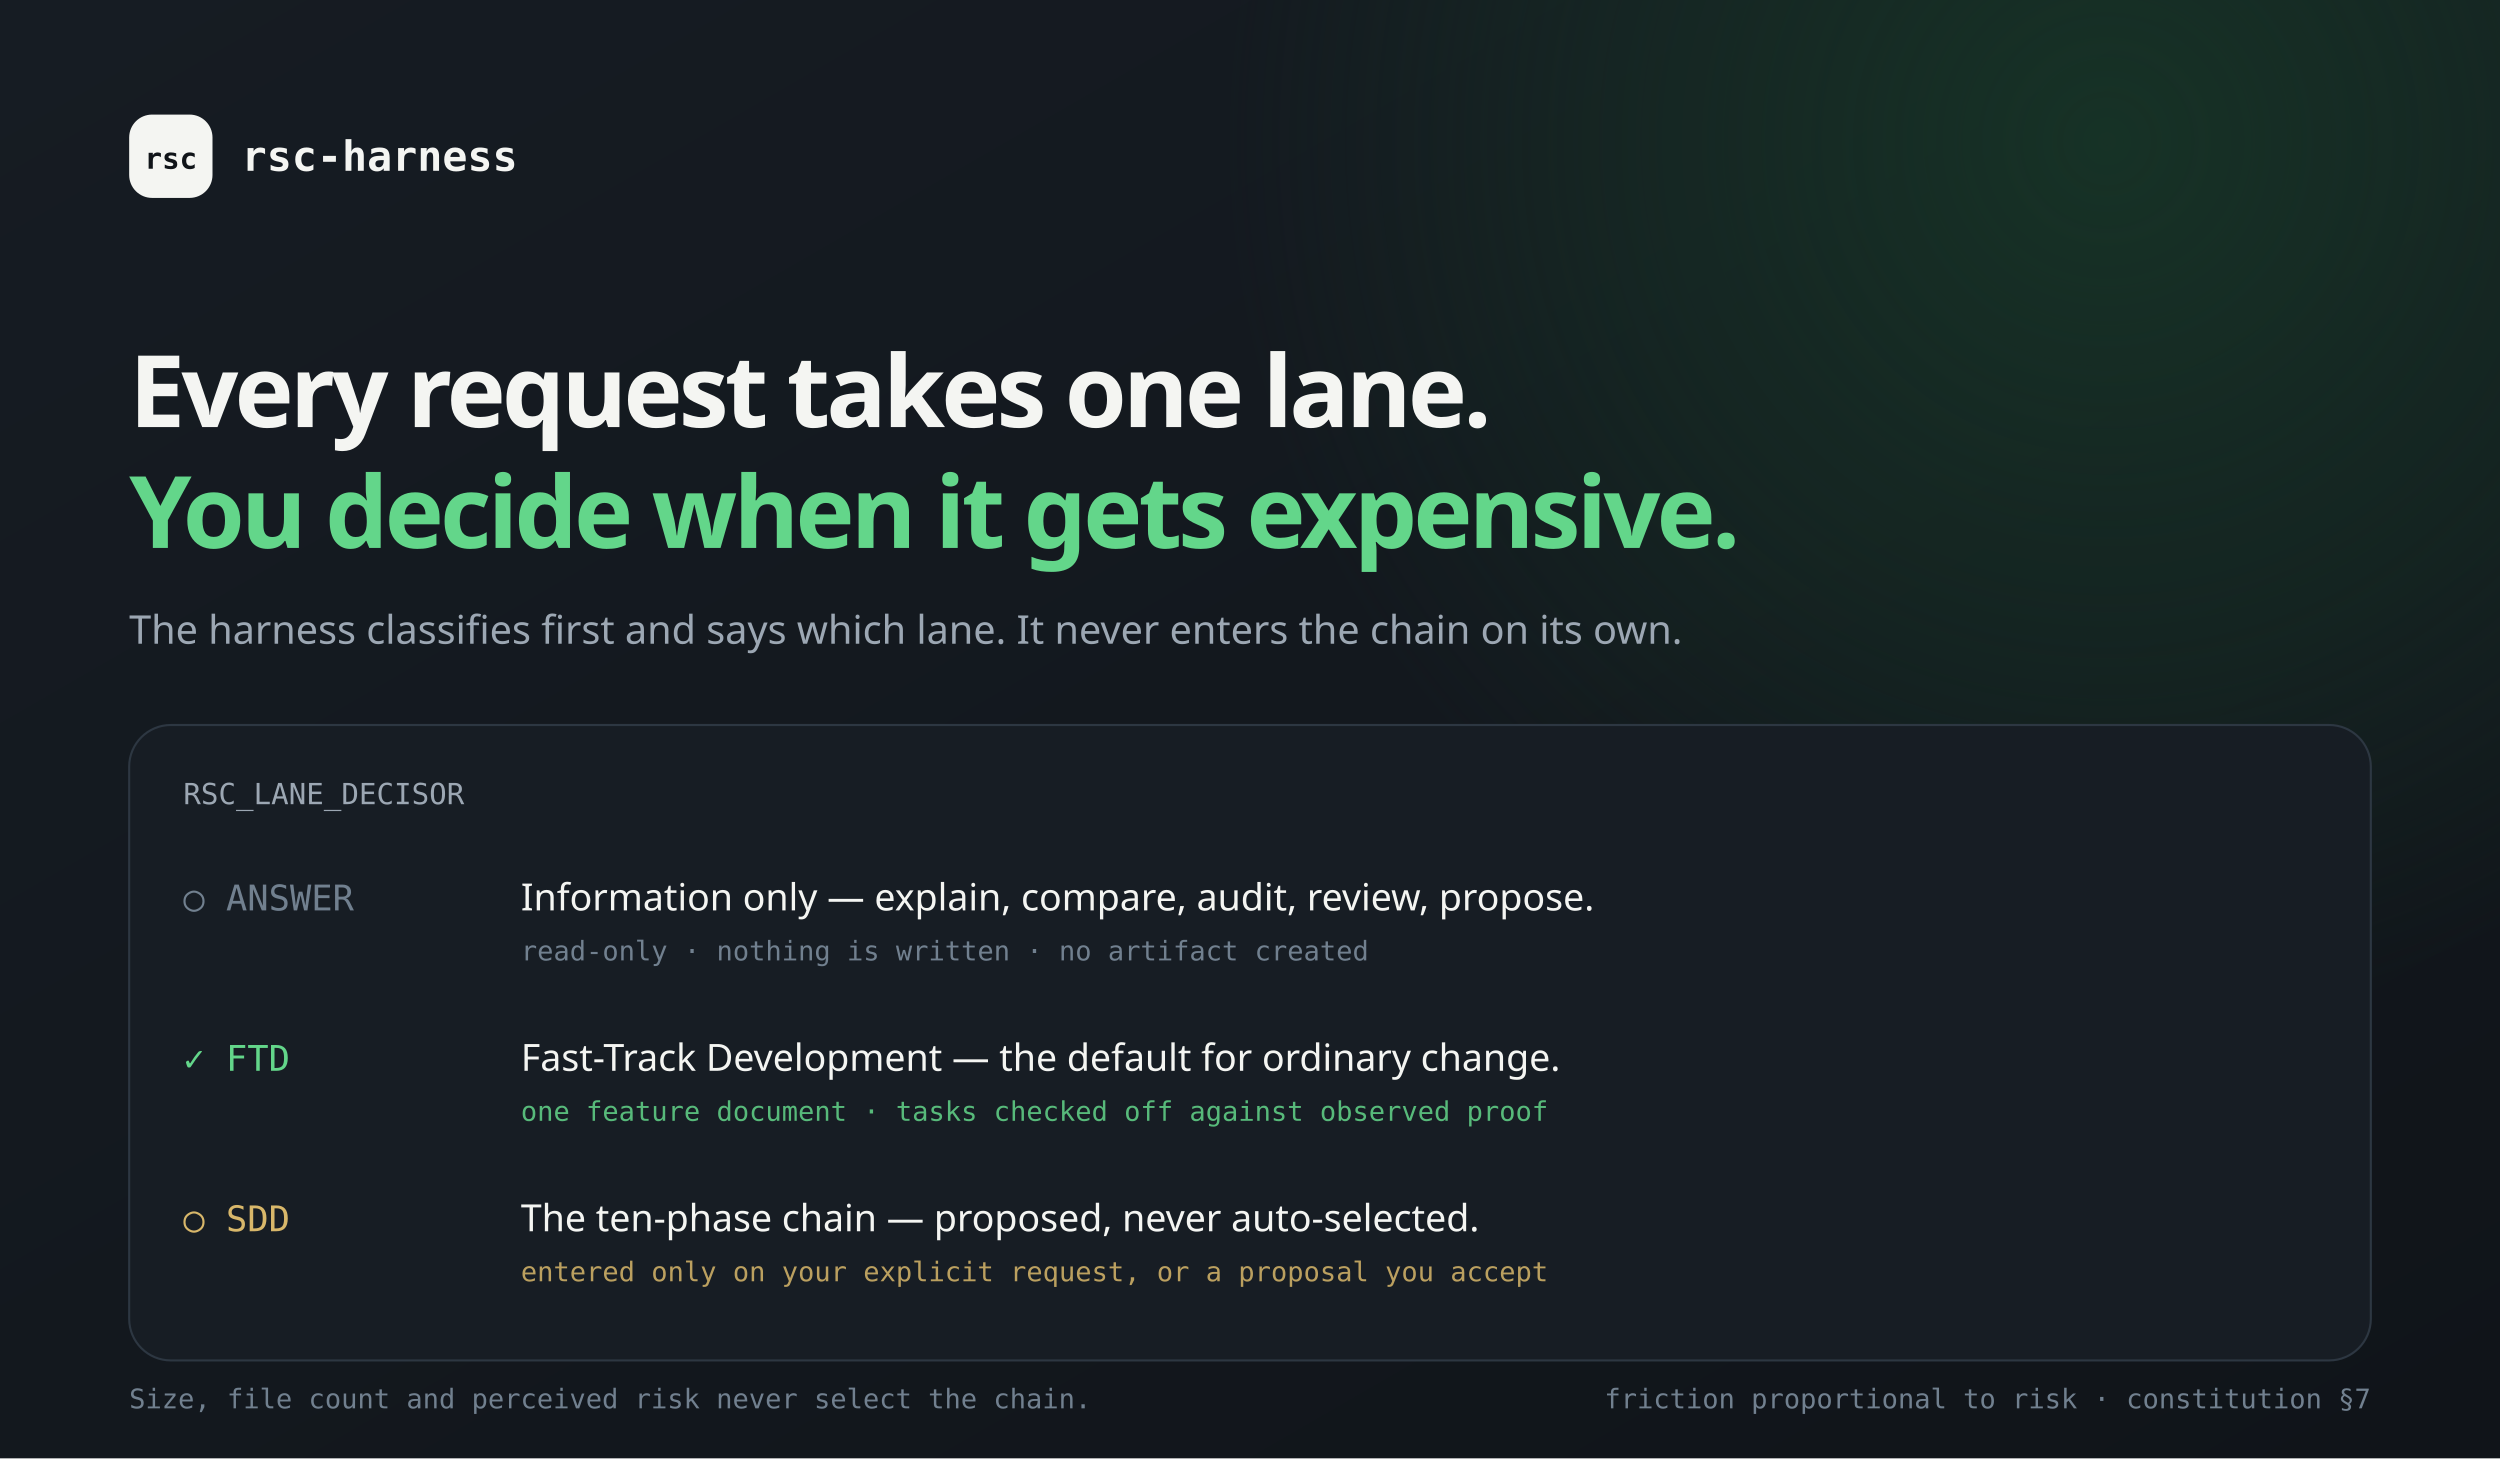
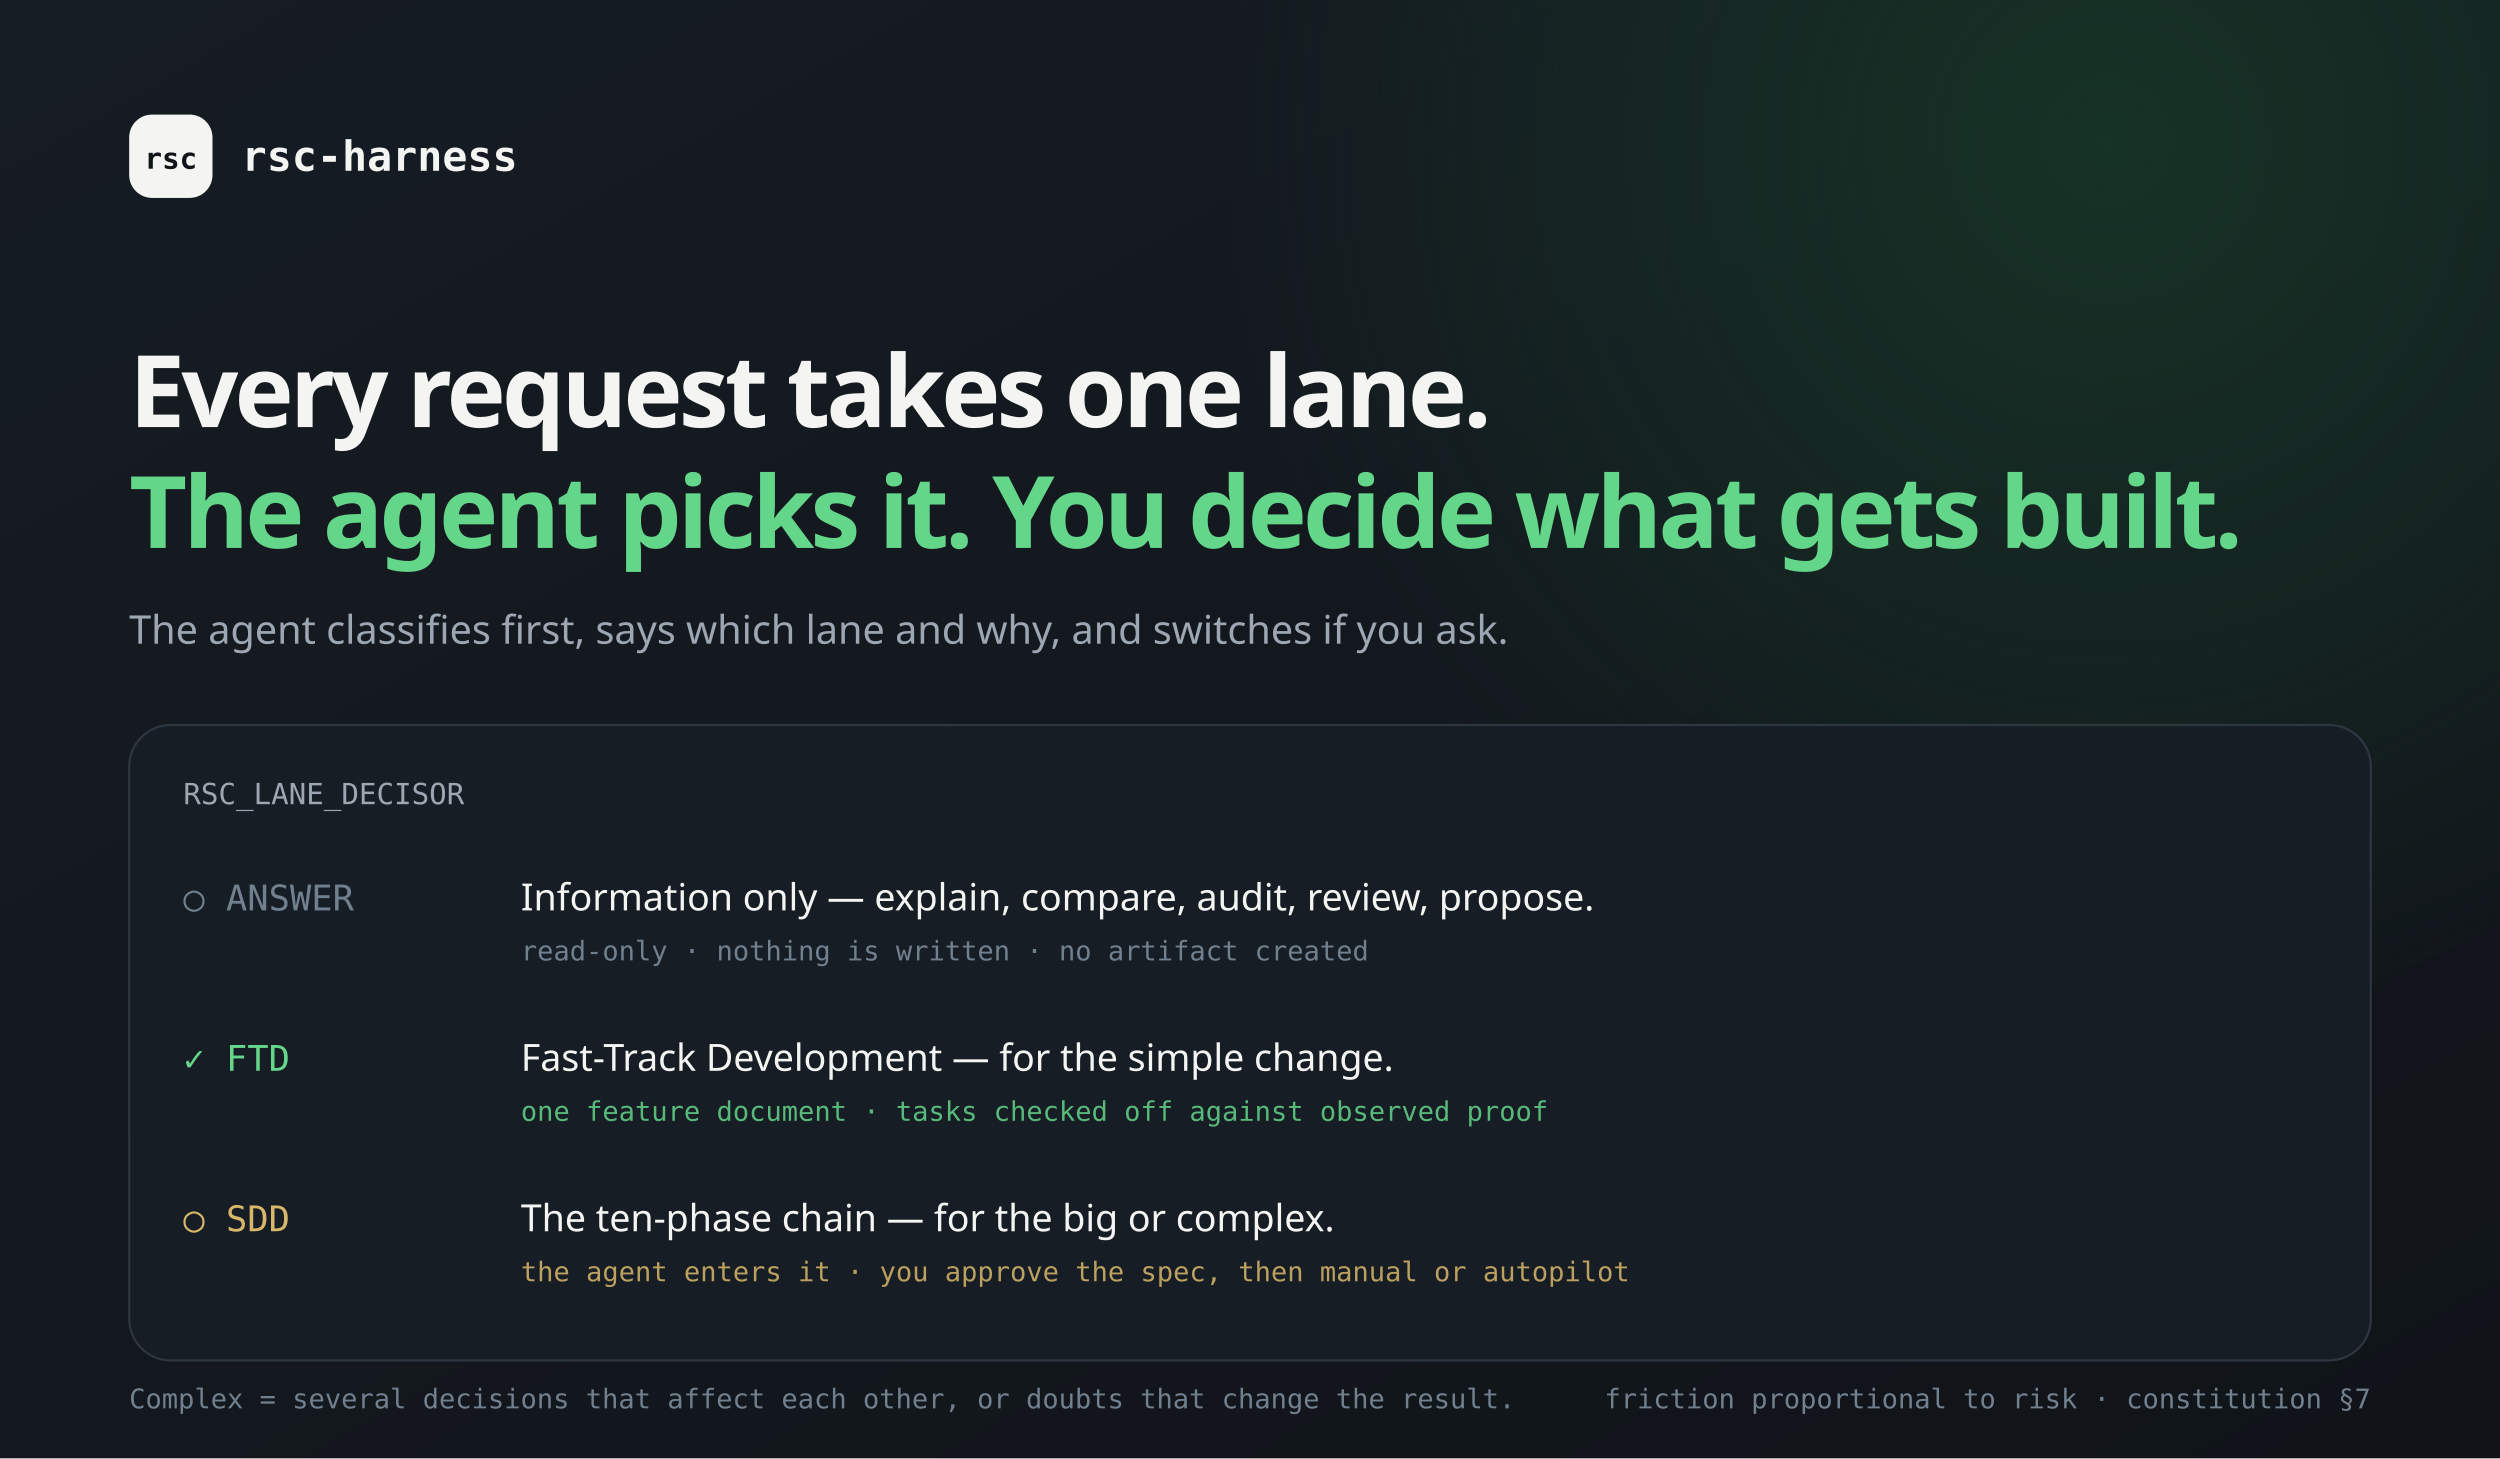
<svg xmlns="http://www.w3.org/2000/svg" width="1200" height="700" viewBox="0 0 1200 700" role="img" aria-label="The rsc lane decisor: every request is classified into answer, FTD or SDD, and the harness never enters the ten-phase chain on its own">
  <defs>
    <linearGradient id="bg" x1="0" y1="0" x2="1" y2="1">
      <stop offset="0" stop-color="#161c23" />
      <stop offset="1" stop-color="#101419" />
    </linearGradient>
    <radialGradient id="glow" cx="50%" cy="50%" r="50%">
      <stop offset="0%" stop-color="#173527" stop-opacity=".9" />
      <stop offset="60%" stop-color="#173527" stop-opacity=".40" />
      <stop offset="100%" stop-color="#173527" stop-opacity="0" />
    </radialGradient>
    <style>
      .sans{font-family:ui-sans-serif,system-ui,sans-serif}
      .mono{font-family:ui-monospace,Menlo,monospace}
      .ink{fill:#f4f5f2}.muted{fill:#9ca7b3}.green{fill:#63d68a}.amber{fill:#d8b76a}.dim{fill:#71808f}
    </style>
  </defs>
  <rect width="1200" height="700" fill="url(#bg)" />
  <circle cx="1010" cy="70" r="420" fill="url(#glow)" />
  <rect x="62" y="55" width="40" height="40" rx="11" fill="#f4f5f2" />
  <text x="82" y="81" text-anchor="middle" class="mono" font-size="14" font-weight="700" fill="#101419">rsc</text>
  <text x="116" y="82" class="mono ink" font-size="20" font-weight="700">rsc-harness</text>
  <text x="62" y="205" class="sans ink" font-size="48" font-weight="750" letter-spacing="-1.8">Every request takes one lane.</text>
-   <text x="62" y="263" class="sans green" font-size="48" font-weight="750" letter-spacing="-1.8">You decide when it gets expensive.</text>
-   <text x="62" y="309" class="sans muted" font-size="19">The harness classifies first and says which lane. It never enters the chain on its own.</text>
+   <text x="62" y="263" class="sans green" font-size="48" font-weight="750" letter-spacing="-1.8">The agent picks it. You decide what gets built.</text>
+   <text x="62" y="309" class="sans muted" font-size="19">The agent classifies first, says which lane and why, and switches if you ask.</text>
  <rect x="62" y="348" width="1076" height="305" rx="20" fill="#171d24" stroke="#2d3742" />
  <text x="88" y="386" class="mono muted" font-size="14">RSC_LANE_DECISOR</text>
  <text x="88" y="437" class="mono dim" font-size="17">○ ANSWER</text>
  <text x="250" y="437" class="sans ink" font-size="18">Information only — explain, compare, audit, review, propose.</text>
  <text x="250" y="461" class="mono dim" font-size="13">read-only · nothing is written · no artifact created</text>
  <text x="88" y="514" class="mono green" font-size="17">✓ FTD</text>
-   <text x="250" y="514" class="sans ink" font-size="18">Fast-Track Development — the default for ordinary change.</text>
+   <text x="250" y="514" class="sans ink" font-size="18">Fast-Track Development — for the simple change.</text>
  <text x="250" y="538" class="mono green" font-size="13" opacity=".85">one feature document · tasks checked off against observed proof</text>
  <text x="88" y="591" class="mono amber" font-size="17">○ SDD</text>
-   <text x="250" y="591" class="sans ink" font-size="18">The ten-phase chain — proposed, never auto-selected.</text>
-   <text x="250" y="615" class="mono amber" font-size="13" opacity=".85">entered only on your explicit request, or a proposal you accept</text>
-   <text x="62" y="676" class="mono dim" font-size="13">Size, file count and perceived risk never select the chain.</text>
+   <text x="250" y="591" class="sans ink" font-size="18">The ten-phase chain — for the big or complex.</text>
+   <text x="250" y="615" class="mono amber" font-size="13" opacity=".85">the agent enters it · you approve the spec, then manual or autopilot</text>
+   <text x="62" y="676" class="mono dim" font-size="13">Complex = several decisions that affect each other, or doubts that change the result.</text>
  <text x="1138" y="676" class="mono dim" font-size="13" text-anchor="end">friction proportional to risk · constitution §7</text>
</svg>
